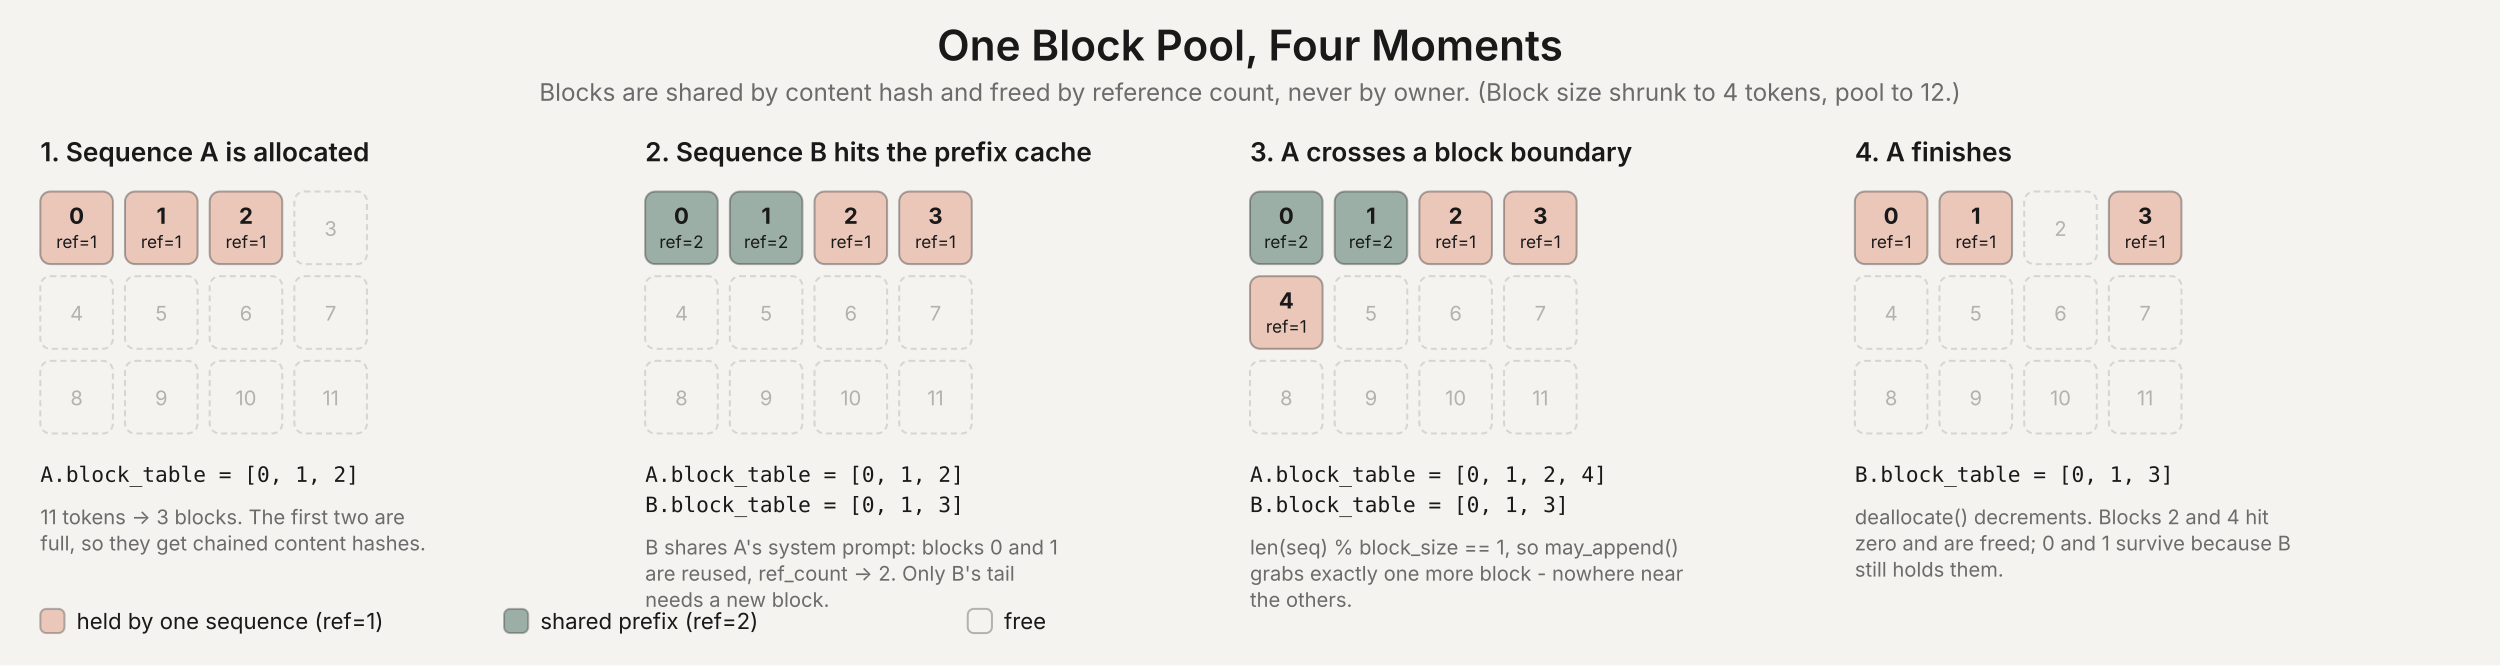
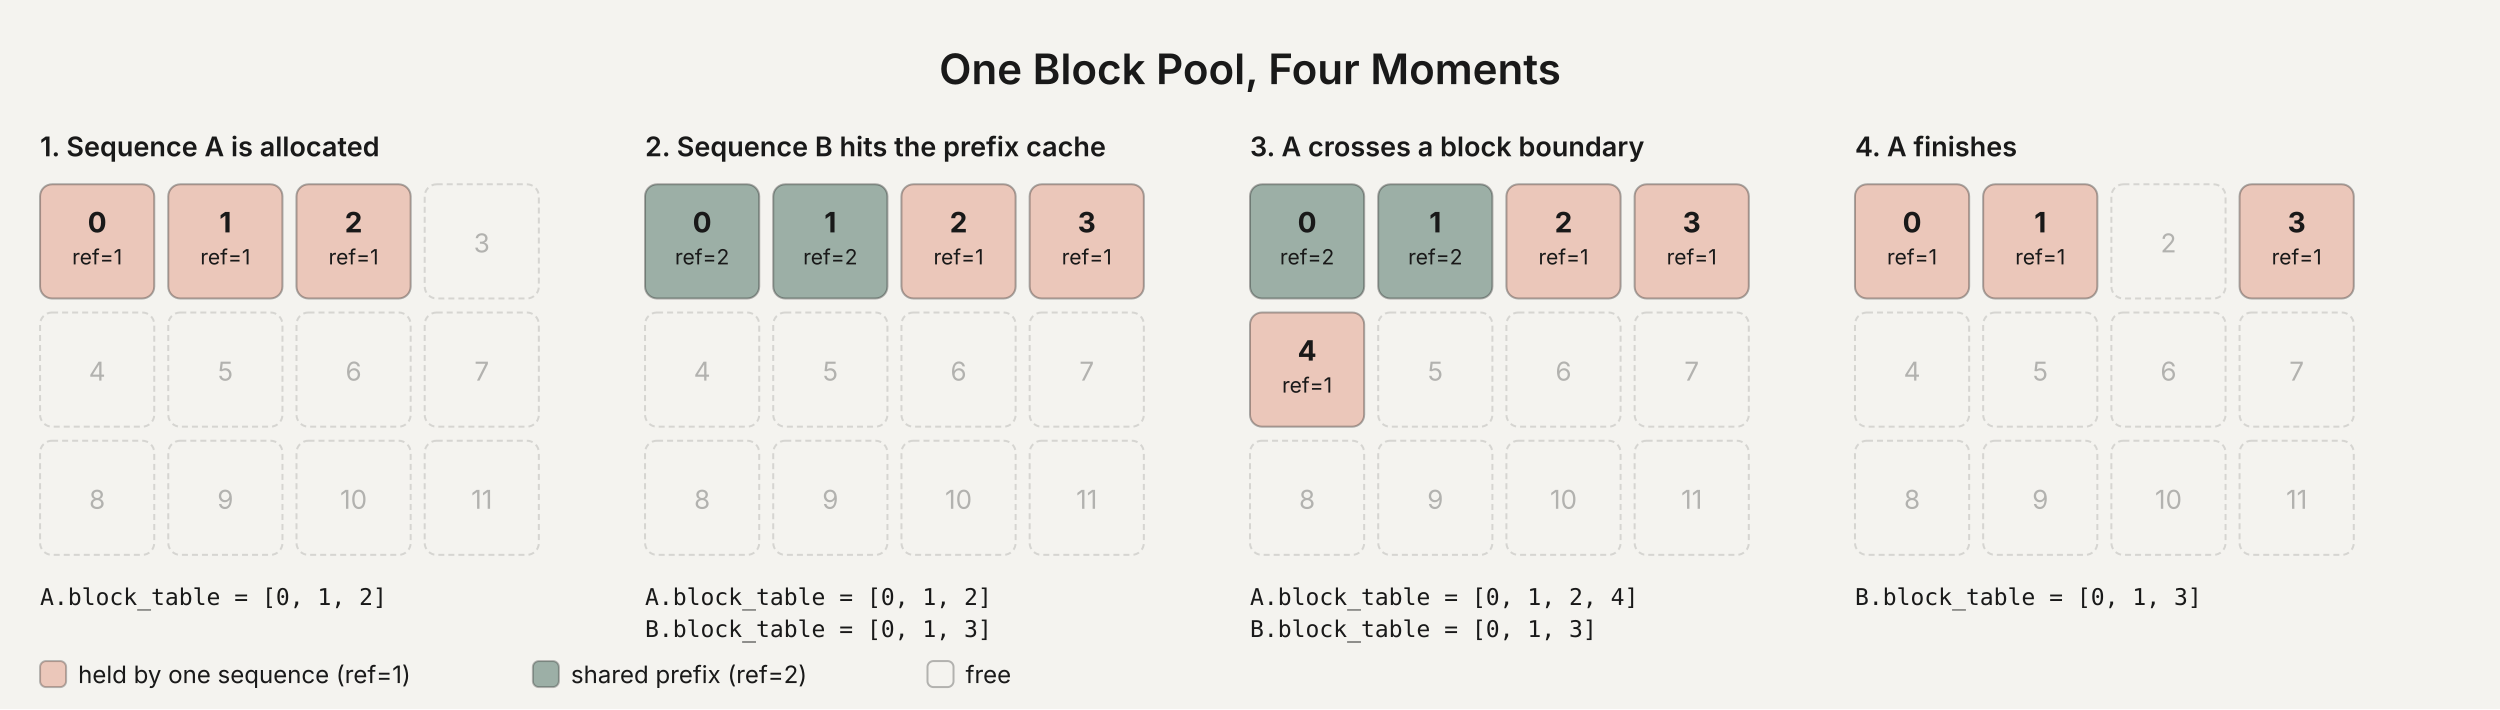
- <svg xmlns="http://www.w3.org/2000/svg" viewBox="0 0 1240 330" font-family="Inter, -apple-system, sans-serif">
-   <rect width="1240" height="330" fill="#F4F3EF" />
-   <text x="620.0" y="30" text-anchor="middle" font-size="21" font-weight="600" fill="#191919">One Block Pool, Four Moments</text>
-   <text x="620.0" y="50" text-anchor="middle" font-size="12" fill="#6B6B6B">Blocks are shared by content hash and freed by reference count, never by owner. (Block size shrunk to 4 tokens, pool to 12.)</text>
-   <text x="20" y="80" font-size="13" font-weight="600" fill="#191919">1. Sequence A is allocated</text>
-   <rect x="20" y="95" width="36" height="36" rx="5" fill="#D97757" fill-opacity="0.35" stroke="#191919" stroke-opacity="0.35" />
-   <text x="38.0" y="111" font-size="11" font-weight="700" text-anchor="middle" fill="#191919">0</text>
-   <text x="38.0" y="123" font-size="8.5" text-anchor="middle" fill="#191919">ref=1</text>
-   <rect x="62" y="95" width="36" height="36" rx="5" fill="#D97757" fill-opacity="0.35" stroke="#191919" stroke-opacity="0.35" />
-   <text x="80.0" y="111" font-size="11" font-weight="700" text-anchor="middle" fill="#191919">1</text>
-   <text x="80.0" y="123" font-size="8.5" text-anchor="middle" fill="#191919">ref=1</text>
-   <rect x="104" y="95" width="36" height="36" rx="5" fill="#D97757" fill-opacity="0.35" stroke="#191919" stroke-opacity="0.35" />
-   <text x="122.0" y="111" font-size="11" font-weight="700" text-anchor="middle" fill="#191919">2</text>
-   <text x="122.0" y="123" font-size="8.5" text-anchor="middle" fill="#191919">ref=1</text>
-   <rect x="146" y="95" width="36" height="36" rx="5" fill="#F4F3EF" stroke="#191919" stroke-opacity="0.14" stroke-dasharray="3 2" />
-   <text x="164.0" y="117" font-size="10" text-anchor="middle" fill="#191919" fill-opacity="0.3">3</text>
-   <rect x="20" y="137" width="36" height="36" rx="5" fill="#F4F3EF" stroke="#191919" stroke-opacity="0.14" stroke-dasharray="3 2" />
-   <text x="38.0" y="159" font-size="10" text-anchor="middle" fill="#191919" fill-opacity="0.3">4</text>
-   <rect x="62" y="137" width="36" height="36" rx="5" fill="#F4F3EF" stroke="#191919" stroke-opacity="0.14" stroke-dasharray="3 2" />
-   <text x="80.0" y="159" font-size="10" text-anchor="middle" fill="#191919" fill-opacity="0.3">5</text>
-   <rect x="104" y="137" width="36" height="36" rx="5" fill="#F4F3EF" stroke="#191919" stroke-opacity="0.14" stroke-dasharray="3 2" />
-   <text x="122.0" y="159" font-size="10" text-anchor="middle" fill="#191919" fill-opacity="0.3">6</text>
-   <rect x="146" y="137" width="36" height="36" rx="5" fill="#F4F3EF" stroke="#191919" stroke-opacity="0.14" stroke-dasharray="3 2" />
-   <text x="164.0" y="159" font-size="10" text-anchor="middle" fill="#191919" fill-opacity="0.3">7</text>
-   <rect x="20" y="179" width="36" height="36" rx="5" fill="#F4F3EF" stroke="#191919" stroke-opacity="0.14" stroke-dasharray="3 2" />
-   <text x="38.0" y="201" font-size="10" text-anchor="middle" fill="#191919" fill-opacity="0.3">8</text>
-   <rect x="62" y="179" width="36" height="36" rx="5" fill="#F4F3EF" stroke="#191919" stroke-opacity="0.14" stroke-dasharray="3 2" />
-   <text x="80.0" y="201" font-size="10" text-anchor="middle" fill="#191919" fill-opacity="0.3">9</text>
-   <rect x="104" y="179" width="36" height="36" rx="5" fill="#F4F3EF" stroke="#191919" stroke-opacity="0.14" stroke-dasharray="3 2" />
-   <text x="122.0" y="201" font-size="10" text-anchor="middle" fill="#191919" fill-opacity="0.3">10</text>
-   <rect x="146" y="179" width="36" height="36" rx="5" fill="#F4F3EF" stroke="#191919" stroke-opacity="0.14" stroke-dasharray="3 2" />
-   <text x="164.0" y="201" font-size="10" text-anchor="middle" fill="#191919" fill-opacity="0.3">11</text>
-   <text x="20" y="239" font-size="10.5" font-family="monospace" fill="#191919">A.block_table = [0, 1, 2]</text>
-   <text x="20" y="260" font-size="10" fill="#6B6B6B">11 tokens -&gt; 3 blocks. The first two are</text>
-   <text x="20" y="273" font-size="10" fill="#6B6B6B">full, so they get chained content hashes.</text>
-   <text x="320" y="80" font-size="13" font-weight="600" fill="#191919">2. Sequence B hits the prefix cache</text>
-   <rect x="320" y="95" width="36" height="36" rx="5" fill="#8DA399" fill-opacity="0.85" stroke="#191919" stroke-opacity="0.35" />
-   <text x="338.0" y="111" font-size="11" font-weight="700" text-anchor="middle" fill="#191919">0</text>
-   <text x="338.0" y="123" font-size="8.5" text-anchor="middle" fill="#191919">ref=2</text>
-   <rect x="362" y="95" width="36" height="36" rx="5" fill="#8DA399" fill-opacity="0.85" stroke="#191919" stroke-opacity="0.35" />
-   <text x="380.0" y="111" font-size="11" font-weight="700" text-anchor="middle" fill="#191919">1</text>
-   <text x="380.0" y="123" font-size="8.5" text-anchor="middle" fill="#191919">ref=2</text>
-   <rect x="404" y="95" width="36" height="36" rx="5" fill="#D97757" fill-opacity="0.35" stroke="#191919" stroke-opacity="0.35" />
-   <text x="422.0" y="111" font-size="11" font-weight="700" text-anchor="middle" fill="#191919">2</text>
-   <text x="422.0" y="123" font-size="8.5" text-anchor="middle" fill="#191919">ref=1</text>
-   <rect x="446" y="95" width="36" height="36" rx="5" fill="#D97757" fill-opacity="0.35" stroke="#191919" stroke-opacity="0.35" />
-   <text x="464.0" y="111" font-size="11" font-weight="700" text-anchor="middle" fill="#191919">3</text>
-   <text x="464.0" y="123" font-size="8.5" text-anchor="middle" fill="#191919">ref=1</text>
-   <rect x="320" y="137" width="36" height="36" rx="5" fill="#F4F3EF" stroke="#191919" stroke-opacity="0.14" stroke-dasharray="3 2" />
-   <text x="338.0" y="159" font-size="10" text-anchor="middle" fill="#191919" fill-opacity="0.3">4</text>
-   <rect x="362" y="137" width="36" height="36" rx="5" fill="#F4F3EF" stroke="#191919" stroke-opacity="0.14" stroke-dasharray="3 2" />
-   <text x="380.0" y="159" font-size="10" text-anchor="middle" fill="#191919" fill-opacity="0.3">5</text>
-   <rect x="404" y="137" width="36" height="36" rx="5" fill="#F4F3EF" stroke="#191919" stroke-opacity="0.14" stroke-dasharray="3 2" />
-   <text x="422.0" y="159" font-size="10" text-anchor="middle" fill="#191919" fill-opacity="0.3">6</text>
-   <rect x="446" y="137" width="36" height="36" rx="5" fill="#F4F3EF" stroke="#191919" stroke-opacity="0.14" stroke-dasharray="3 2" />
-   <text x="464.0" y="159" font-size="10" text-anchor="middle" fill="#191919" fill-opacity="0.3">7</text>
-   <rect x="320" y="179" width="36" height="36" rx="5" fill="#F4F3EF" stroke="#191919" stroke-opacity="0.14" stroke-dasharray="3 2" />
-   <text x="338.0" y="201" font-size="10" text-anchor="middle" fill="#191919" fill-opacity="0.3">8</text>
-   <rect x="362" y="179" width="36" height="36" rx="5" fill="#F4F3EF" stroke="#191919" stroke-opacity="0.14" stroke-dasharray="3 2" />
-   <text x="380.0" y="201" font-size="10" text-anchor="middle" fill="#191919" fill-opacity="0.3">9</text>
-   <rect x="404" y="179" width="36" height="36" rx="5" fill="#F4F3EF" stroke="#191919" stroke-opacity="0.14" stroke-dasharray="3 2" />
-   <text x="422.0" y="201" font-size="10" text-anchor="middle" fill="#191919" fill-opacity="0.3">10</text>
-   <rect x="446" y="179" width="36" height="36" rx="5" fill="#F4F3EF" stroke="#191919" stroke-opacity="0.14" stroke-dasharray="3 2" />
-   <text x="464.0" y="201" font-size="10" text-anchor="middle" fill="#191919" fill-opacity="0.3">11</text>
-   <text x="320" y="239" font-size="10.5" font-family="monospace" fill="#191919">A.block_table = [0, 1, 2]</text>
-   <text x="320" y="254" font-size="10.5" font-family="monospace" fill="#191919">B.block_table = [0, 1, 3]</text>
-   <text x="320" y="275" font-size="10" fill="#6B6B6B">B shares A's system prompt: blocks 0 and 1</text>
-   <text x="320" y="288" font-size="10" fill="#6B6B6B">are reused, ref_count -&gt; 2. Only B's tail</text>
-   <text x="320" y="301" font-size="10" fill="#6B6B6B">needs a new block.</text>
-   <text x="620" y="80" font-size="13" font-weight="600" fill="#191919">3. A crosses a block boundary</text>
-   <rect x="620" y="95" width="36" height="36" rx="5" fill="#8DA399" fill-opacity="0.85" stroke="#191919" stroke-opacity="0.35" />
-   <text x="638.0" y="111" font-size="11" font-weight="700" text-anchor="middle" fill="#191919">0</text>
-   <text x="638.0" y="123" font-size="8.5" text-anchor="middle" fill="#191919">ref=2</text>
-   <rect x="662" y="95" width="36" height="36" rx="5" fill="#8DA399" fill-opacity="0.85" stroke="#191919" stroke-opacity="0.35" />
-   <text x="680.0" y="111" font-size="11" font-weight="700" text-anchor="middle" fill="#191919">1</text>
-   <text x="680.0" y="123" font-size="8.5" text-anchor="middle" fill="#191919">ref=2</text>
-   <rect x="704" y="95" width="36" height="36" rx="5" fill="#D97757" fill-opacity="0.35" stroke="#191919" stroke-opacity="0.35" />
-   <text x="722.0" y="111" font-size="11" font-weight="700" text-anchor="middle" fill="#191919">2</text>
-   <text x="722.0" y="123" font-size="8.5" text-anchor="middle" fill="#191919">ref=1</text>
-   <rect x="746" y="95" width="36" height="36" rx="5" fill="#D97757" fill-opacity="0.35" stroke="#191919" stroke-opacity="0.35" />
-   <text x="764.0" y="111" font-size="11" font-weight="700" text-anchor="middle" fill="#191919">3</text>
-   <text x="764.0" y="123" font-size="8.5" text-anchor="middle" fill="#191919">ref=1</text>
-   <rect x="620" y="137" width="36" height="36" rx="5" fill="#D97757" fill-opacity="0.35" stroke="#191919" stroke-opacity="0.35" />
-   <text x="638.0" y="153" font-size="11" font-weight="700" text-anchor="middle" fill="#191919">4</text>
-   <text x="638.0" y="165" font-size="8.5" text-anchor="middle" fill="#191919">ref=1</text>
-   <rect x="662" y="137" width="36" height="36" rx="5" fill="#F4F3EF" stroke="#191919" stroke-opacity="0.14" stroke-dasharray="3 2" />
-   <text x="680.0" y="159" font-size="10" text-anchor="middle" fill="#191919" fill-opacity="0.3">5</text>
-   <rect x="704" y="137" width="36" height="36" rx="5" fill="#F4F3EF" stroke="#191919" stroke-opacity="0.14" stroke-dasharray="3 2" />
-   <text x="722.0" y="159" font-size="10" text-anchor="middle" fill="#191919" fill-opacity="0.3">6</text>
-   <rect x="746" y="137" width="36" height="36" rx="5" fill="#F4F3EF" stroke="#191919" stroke-opacity="0.14" stroke-dasharray="3 2" />
-   <text x="764.0" y="159" font-size="10" text-anchor="middle" fill="#191919" fill-opacity="0.3">7</text>
-   <rect x="620" y="179" width="36" height="36" rx="5" fill="#F4F3EF" stroke="#191919" stroke-opacity="0.14" stroke-dasharray="3 2" />
-   <text x="638.0" y="201" font-size="10" text-anchor="middle" fill="#191919" fill-opacity="0.3">8</text>
-   <rect x="662" y="179" width="36" height="36" rx="5" fill="#F4F3EF" stroke="#191919" stroke-opacity="0.14" stroke-dasharray="3 2" />
-   <text x="680.0" y="201" font-size="10" text-anchor="middle" fill="#191919" fill-opacity="0.3">9</text>
-   <rect x="704" y="179" width="36" height="36" rx="5" fill="#F4F3EF" stroke="#191919" stroke-opacity="0.14" stroke-dasharray="3 2" />
-   <text x="722.0" y="201" font-size="10" text-anchor="middle" fill="#191919" fill-opacity="0.3">10</text>
-   <rect x="746" y="179" width="36" height="36" rx="5" fill="#F4F3EF" stroke="#191919" stroke-opacity="0.14" stroke-dasharray="3 2" />
-   <text x="764.0" y="201" font-size="10" text-anchor="middle" fill="#191919" fill-opacity="0.3">11</text>
-   <text x="620" y="239" font-size="10.5" font-family="monospace" fill="#191919">A.block_table = [0, 1, 2, 4]</text>
-   <text x="620" y="254" font-size="10.5" font-family="monospace" fill="#191919">B.block_table = [0, 1, 3]</text>
-   <text x="620" y="275" font-size="10" fill="#6B6B6B">len(seq) % block_size == 1, so may_append()</text>
-   <text x="620" y="288" font-size="10" fill="#6B6B6B">grabs exactly one more block - nowhere near</text>
-   <text x="620" y="301" font-size="10" fill="#6B6B6B">the others.</text>
-   <text x="920" y="80" font-size="13" font-weight="600" fill="#191919">4. A finishes</text>
-   <rect x="920" y="95" width="36" height="36" rx="5" fill="#D97757" fill-opacity="0.35" stroke="#191919" stroke-opacity="0.35" />
-   <text x="938.0" y="111" font-size="11" font-weight="700" text-anchor="middle" fill="#191919">0</text>
-   <text x="938.0" y="123" font-size="8.5" text-anchor="middle" fill="#191919">ref=1</text>
-   <rect x="962" y="95" width="36" height="36" rx="5" fill="#D97757" fill-opacity="0.35" stroke="#191919" stroke-opacity="0.35" />
-   <text x="980.0" y="111" font-size="11" font-weight="700" text-anchor="middle" fill="#191919">1</text>
-   <text x="980.0" y="123" font-size="8.5" text-anchor="middle" fill="#191919">ref=1</text>
-   <rect x="1004" y="95" width="36" height="36" rx="5" fill="#F4F3EF" stroke="#191919" stroke-opacity="0.14" stroke-dasharray="3 2" />
-   <text x="1022.0" y="117" font-size="10" text-anchor="middle" fill="#191919" fill-opacity="0.3">2</text>
-   <rect x="1046" y="95" width="36" height="36" rx="5" fill="#D97757" fill-opacity="0.35" stroke="#191919" stroke-opacity="0.35" />
-   <text x="1064.0" y="111" font-size="11" font-weight="700" text-anchor="middle" fill="#191919">3</text>
-   <text x="1064.0" y="123" font-size="8.5" text-anchor="middle" fill="#191919">ref=1</text>
-   <rect x="920" y="137" width="36" height="36" rx="5" fill="#F4F3EF" stroke="#191919" stroke-opacity="0.14" stroke-dasharray="3 2" />
-   <text x="938.0" y="159" font-size="10" text-anchor="middle" fill="#191919" fill-opacity="0.3">4</text>
-   <rect x="962" y="137" width="36" height="36" rx="5" fill="#F4F3EF" stroke="#191919" stroke-opacity="0.14" stroke-dasharray="3 2" />
-   <text x="980.0" y="159" font-size="10" text-anchor="middle" fill="#191919" fill-opacity="0.3">5</text>
-   <rect x="1004" y="137" width="36" height="36" rx="5" fill="#F4F3EF" stroke="#191919" stroke-opacity="0.14" stroke-dasharray="3 2" />
-   <text x="1022.0" y="159" font-size="10" text-anchor="middle" fill="#191919" fill-opacity="0.3">6</text>
-   <rect x="1046" y="137" width="36" height="36" rx="5" fill="#F4F3EF" stroke="#191919" stroke-opacity="0.14" stroke-dasharray="3 2" />
-   <text x="1064.0" y="159" font-size="10" text-anchor="middle" fill="#191919" fill-opacity="0.3">7</text>
-   <rect x="920" y="179" width="36" height="36" rx="5" fill="#F4F3EF" stroke="#191919" stroke-opacity="0.14" stroke-dasharray="3 2" />
-   <text x="938.0" y="201" font-size="10" text-anchor="middle" fill="#191919" fill-opacity="0.3">8</text>
-   <rect x="962" y="179" width="36" height="36" rx="5" fill="#F4F3EF" stroke="#191919" stroke-opacity="0.14" stroke-dasharray="3 2" />
-   <text x="980.0" y="201" font-size="10" text-anchor="middle" fill="#191919" fill-opacity="0.3">9</text>
-   <rect x="1004" y="179" width="36" height="36" rx="5" fill="#F4F3EF" stroke="#191919" stroke-opacity="0.14" stroke-dasharray="3 2" />
-   <text x="1022.0" y="201" font-size="10" text-anchor="middle" fill="#191919" fill-opacity="0.3">10</text>
-   <rect x="1046" y="179" width="36" height="36" rx="5" fill="#F4F3EF" stroke="#191919" stroke-opacity="0.14" stroke-dasharray="3 2" />
-   <text x="1064.0" y="201" font-size="10" text-anchor="middle" fill="#191919" fill-opacity="0.3">11</text>
-   <text x="920" y="239" font-size="10.5" font-family="monospace" fill="#191919">B.block_table = [0, 1, 3]</text>
-   <text x="920" y="260" font-size="10" fill="#6B6B6B">deallocate() decrements. Blocks 2 and 4 hit</text>
-   <text x="920" y="273" font-size="10" fill="#6B6B6B">zero and are freed; 0 and 1 survive because B</text>
-   <text x="920" y="286" font-size="10" fill="#6B6B6B">still holds them.</text>
-   <g transform="translate(20,312)">
-     <rect x="0" y="-10" width="12" height="12" rx="3" fill="#D97757" fill-opacity="0.35" stroke="#191919" stroke-opacity="0.3" />
-     <text x="18" y="0" font-size="11" fill="#191919">held by one sequence (ref=1)</text>
-     <rect x="230" y="-10" width="12" height="12" rx="3" fill="#8DA399" fill-opacity="0.85" stroke="#191919" stroke-opacity="0.3" />
-     <text x="248" y="0" font-size="11" fill="#191919">shared prefix (ref=2)</text>
-     <rect x="460" y="-10" width="12" height="12" rx="3" fill="#F4F3EF" fill-opacity="1" stroke="#191919" stroke-opacity="0.3" />
-     <text x="478" y="0" font-size="11" fill="#191919">free</text>
+ <svg xmlns="http://www.w3.org/2000/svg" viewBox="0 0 1248 354" font-family="Inter, -apple-system, sans-serif">
+   <rect width="1248" height="354" fill="#F4F3EF" />
+   <text x="624.0" y="42" text-anchor="middle" font-size="21" font-weight="600" fill="#191919">One Block Pool, Four Moments</text>
+   <text x="20" y="78" font-size="13.5" font-weight="600" fill="#191919">1. Sequence A is allocated</text>
+   <rect x="20" y="92" width="57" height="57" rx="6" fill="#D97757" fill-opacity="0.35" stroke="#191919" stroke-opacity="0.35" />
+   <text x="48.5" y="116" font-size="14" font-weight="700" text-anchor="middle" fill="#191919">0</text>
+   <text x="48.5" y="132" font-size="10.5" text-anchor="middle" fill="#191919">ref=1</text>
+   <rect x="84" y="92" width="57" height="57" rx="6" fill="#D97757" fill-opacity="0.35" stroke="#191919" stroke-opacity="0.35" />
+   <text x="112.5" y="116" font-size="14" font-weight="700" text-anchor="middle" fill="#191919">1</text>
+   <text x="112.5" y="132" font-size="10.5" text-anchor="middle" fill="#191919">ref=1</text>
+   <rect x="148" y="92" width="57" height="57" rx="6" fill="#D97757" fill-opacity="0.35" stroke="#191919" stroke-opacity="0.35" />
+   <text x="176.5" y="116" font-size="14" font-weight="700" text-anchor="middle" fill="#191919">2</text>
+   <text x="176.5" y="132" font-size="10.5" text-anchor="middle" fill="#191919">ref=1</text>
+   <rect x="212" y="92" width="57" height="57" rx="6" fill="#F4F3EF" stroke="#191919" stroke-opacity="0.14" stroke-dasharray="3 2" />
+   <text x="240.5" y="126" font-size="13" text-anchor="middle" fill="#191919" fill-opacity="0.3">3</text>
+   <rect x="20" y="156" width="57" height="57" rx="6" fill="#F4F3EF" stroke="#191919" stroke-opacity="0.14" stroke-dasharray="3 2" />
+   <text x="48.5" y="190" font-size="13" text-anchor="middle" fill="#191919" fill-opacity="0.3">4</text>
+   <rect x="84" y="156" width="57" height="57" rx="6" fill="#F4F3EF" stroke="#191919" stroke-opacity="0.14" stroke-dasharray="3 2" />
+   <text x="112.5" y="190" font-size="13" text-anchor="middle" fill="#191919" fill-opacity="0.3">5</text>
+   <rect x="148" y="156" width="57" height="57" rx="6" fill="#F4F3EF" stroke="#191919" stroke-opacity="0.14" stroke-dasharray="3 2" />
+   <text x="176.5" y="190" font-size="13" text-anchor="middle" fill="#191919" fill-opacity="0.3">6</text>
+   <rect x="212" y="156" width="57" height="57" rx="6" fill="#F4F3EF" stroke="#191919" stroke-opacity="0.14" stroke-dasharray="3 2" />
+   <text x="240.5" y="190" font-size="13" text-anchor="middle" fill="#191919" fill-opacity="0.3">7</text>
+   <rect x="20" y="220" width="57" height="57" rx="6" fill="#F4F3EF" stroke="#191919" stroke-opacity="0.14" stroke-dasharray="3 2" />
+   <text x="48.5" y="254" font-size="13" text-anchor="middle" fill="#191919" fill-opacity="0.3">8</text>
+   <rect x="84" y="220" width="57" height="57" rx="6" fill="#F4F3EF" stroke="#191919" stroke-opacity="0.14" stroke-dasharray="3 2" />
+   <text x="112.5" y="254" font-size="13" text-anchor="middle" fill="#191919" fill-opacity="0.3">9</text>
+   <rect x="148" y="220" width="57" height="57" rx="6" fill="#F4F3EF" stroke="#191919" stroke-opacity="0.14" stroke-dasharray="3 2" />
+   <text x="176.5" y="254" font-size="13" text-anchor="middle" fill="#191919" fill-opacity="0.3">10</text>
+   <rect x="212" y="220" width="57" height="57" rx="6" fill="#F4F3EF" stroke="#191919" stroke-opacity="0.14" stroke-dasharray="3 2" />
+   <text x="240.5" y="254" font-size="13" text-anchor="middle" fill="#191919" fill-opacity="0.3">11</text>
+   <text x="20" y="302" font-size="11.5" font-family="monospace" fill="#191919">A.block_table = [0, 1, 2]</text>
+   <text x="322" y="78" font-size="13.5" font-weight="600" fill="#191919">2. Sequence B hits the prefix cache</text>
+   <rect x="322" y="92" width="57" height="57" rx="6" fill="#8DA399" fill-opacity="0.85" stroke="#191919" stroke-opacity="0.35" />
+   <text x="350.5" y="116" font-size="14" font-weight="700" text-anchor="middle" fill="#191919">0</text>
+   <text x="350.5" y="132" font-size="10.5" text-anchor="middle" fill="#191919">ref=2</text>
+   <rect x="386" y="92" width="57" height="57" rx="6" fill="#8DA399" fill-opacity="0.85" stroke="#191919" stroke-opacity="0.35" />
+   <text x="414.5" y="116" font-size="14" font-weight="700" text-anchor="middle" fill="#191919">1</text>
+   <text x="414.5" y="132" font-size="10.5" text-anchor="middle" fill="#191919">ref=2</text>
+   <rect x="450" y="92" width="57" height="57" rx="6" fill="#D97757" fill-opacity="0.35" stroke="#191919" stroke-opacity="0.35" />
+   <text x="478.5" y="116" font-size="14" font-weight="700" text-anchor="middle" fill="#191919">2</text>
+   <text x="478.5" y="132" font-size="10.5" text-anchor="middle" fill="#191919">ref=1</text>
+   <rect x="514" y="92" width="57" height="57" rx="6" fill="#D97757" fill-opacity="0.35" stroke="#191919" stroke-opacity="0.35" />
+   <text x="542.5" y="116" font-size="14" font-weight="700" text-anchor="middle" fill="#191919">3</text>
+   <text x="542.5" y="132" font-size="10.5" text-anchor="middle" fill="#191919">ref=1</text>
+   <rect x="322" y="156" width="57" height="57" rx="6" fill="#F4F3EF" stroke="#191919" stroke-opacity="0.14" stroke-dasharray="3 2" />
+   <text x="350.5" y="190" font-size="13" text-anchor="middle" fill="#191919" fill-opacity="0.3">4</text>
+   <rect x="386" y="156" width="57" height="57" rx="6" fill="#F4F3EF" stroke="#191919" stroke-opacity="0.14" stroke-dasharray="3 2" />
+   <text x="414.5" y="190" font-size="13" text-anchor="middle" fill="#191919" fill-opacity="0.3">5</text>
+   <rect x="450" y="156" width="57" height="57" rx="6" fill="#F4F3EF" stroke="#191919" stroke-opacity="0.14" stroke-dasharray="3 2" />
+   <text x="478.5" y="190" font-size="13" text-anchor="middle" fill="#191919" fill-opacity="0.3">6</text>
+   <rect x="514" y="156" width="57" height="57" rx="6" fill="#F4F3EF" stroke="#191919" stroke-opacity="0.14" stroke-dasharray="3 2" />
+   <text x="542.5" y="190" font-size="13" text-anchor="middle" fill="#191919" fill-opacity="0.3">7</text>
+   <rect x="322" y="220" width="57" height="57" rx="6" fill="#F4F3EF" stroke="#191919" stroke-opacity="0.14" stroke-dasharray="3 2" />
+   <text x="350.5" y="254" font-size="13" text-anchor="middle" fill="#191919" fill-opacity="0.3">8</text>
+   <rect x="386" y="220" width="57" height="57" rx="6" fill="#F4F3EF" stroke="#191919" stroke-opacity="0.14" stroke-dasharray="3 2" />
+   <text x="414.5" y="254" font-size="13" text-anchor="middle" fill="#191919" fill-opacity="0.3">9</text>
+   <rect x="450" y="220" width="57" height="57" rx="6" fill="#F4F3EF" stroke="#191919" stroke-opacity="0.14" stroke-dasharray="3 2" />
+   <text x="478.5" y="254" font-size="13" text-anchor="middle" fill="#191919" fill-opacity="0.3">10</text>
+   <rect x="514" y="220" width="57" height="57" rx="6" fill="#F4F3EF" stroke="#191919" stroke-opacity="0.14" stroke-dasharray="3 2" />
+   <text x="542.5" y="254" font-size="13" text-anchor="middle" fill="#191919" fill-opacity="0.3">11</text>
+   <text x="322" y="302" font-size="11.5" font-family="monospace" fill="#191919">A.block_table = [0, 1, 2]</text>
+   <text x="322" y="318" font-size="11.5" font-family="monospace" fill="#191919">B.block_table = [0, 1, 3]</text>
+   <text x="624" y="78" font-size="13.5" font-weight="600" fill="#191919">3. A crosses a block boundary</text>
+   <rect x="624" y="92" width="57" height="57" rx="6" fill="#8DA399" fill-opacity="0.85" stroke="#191919" stroke-opacity="0.35" />
+   <text x="652.5" y="116" font-size="14" font-weight="700" text-anchor="middle" fill="#191919">0</text>
+   <text x="652.5" y="132" font-size="10.5" text-anchor="middle" fill="#191919">ref=2</text>
+   <rect x="688" y="92" width="57" height="57" rx="6" fill="#8DA399" fill-opacity="0.85" stroke="#191919" stroke-opacity="0.35" />
+   <text x="716.5" y="116" font-size="14" font-weight="700" text-anchor="middle" fill="#191919">1</text>
+   <text x="716.5" y="132" font-size="10.5" text-anchor="middle" fill="#191919">ref=2</text>
+   <rect x="752" y="92" width="57" height="57" rx="6" fill="#D97757" fill-opacity="0.35" stroke="#191919" stroke-opacity="0.35" />
+   <text x="780.5" y="116" font-size="14" font-weight="700" text-anchor="middle" fill="#191919">2</text>
+   <text x="780.5" y="132" font-size="10.5" text-anchor="middle" fill="#191919">ref=1</text>
+   <rect x="816" y="92" width="57" height="57" rx="6" fill="#D97757" fill-opacity="0.35" stroke="#191919" stroke-opacity="0.35" />
+   <text x="844.5" y="116" font-size="14" font-weight="700" text-anchor="middle" fill="#191919">3</text>
+   <text x="844.5" y="132" font-size="10.5" text-anchor="middle" fill="#191919">ref=1</text>
+   <rect x="624" y="156" width="57" height="57" rx="6" fill="#D97757" fill-opacity="0.35" stroke="#191919" stroke-opacity="0.35" />
+   <text x="652.5" y="180" font-size="14" font-weight="700" text-anchor="middle" fill="#191919">4</text>
+   <text x="652.5" y="196" font-size="10.5" text-anchor="middle" fill="#191919">ref=1</text>
+   <rect x="688" y="156" width="57" height="57" rx="6" fill="#F4F3EF" stroke="#191919" stroke-opacity="0.14" stroke-dasharray="3 2" />
+   <text x="716.5" y="190" font-size="13" text-anchor="middle" fill="#191919" fill-opacity="0.3">5</text>
+   <rect x="752" y="156" width="57" height="57" rx="6" fill="#F4F3EF" stroke="#191919" stroke-opacity="0.14" stroke-dasharray="3 2" />
+   <text x="780.5" y="190" font-size="13" text-anchor="middle" fill="#191919" fill-opacity="0.3">6</text>
+   <rect x="816" y="156" width="57" height="57" rx="6" fill="#F4F3EF" stroke="#191919" stroke-opacity="0.14" stroke-dasharray="3 2" />
+   <text x="844.5" y="190" font-size="13" text-anchor="middle" fill="#191919" fill-opacity="0.3">7</text>
+   <rect x="624" y="220" width="57" height="57" rx="6" fill="#F4F3EF" stroke="#191919" stroke-opacity="0.14" stroke-dasharray="3 2" />
+   <text x="652.5" y="254" font-size="13" text-anchor="middle" fill="#191919" fill-opacity="0.3">8</text>
+   <rect x="688" y="220" width="57" height="57" rx="6" fill="#F4F3EF" stroke="#191919" stroke-opacity="0.14" stroke-dasharray="3 2" />
+   <text x="716.5" y="254" font-size="13" text-anchor="middle" fill="#191919" fill-opacity="0.3">9</text>
+   <rect x="752" y="220" width="57" height="57" rx="6" fill="#F4F3EF" stroke="#191919" stroke-opacity="0.14" stroke-dasharray="3 2" />
+   <text x="780.5" y="254" font-size="13" text-anchor="middle" fill="#191919" fill-opacity="0.3">10</text>
+   <rect x="816" y="220" width="57" height="57" rx="6" fill="#F4F3EF" stroke="#191919" stroke-opacity="0.14" stroke-dasharray="3 2" />
+   <text x="844.5" y="254" font-size="13" text-anchor="middle" fill="#191919" fill-opacity="0.3">11</text>
+   <text x="624" y="302" font-size="11.5" font-family="monospace" fill="#191919">A.block_table = [0, 1, 2, 4]</text>
+   <text x="624" y="318" font-size="11.5" font-family="monospace" fill="#191919">B.block_table = [0, 1, 3]</text>
+   <text x="926" y="78" font-size="13.5" font-weight="600" fill="#191919">4. A finishes</text>
+   <rect x="926" y="92" width="57" height="57" rx="6" fill="#D97757" fill-opacity="0.35" stroke="#191919" stroke-opacity="0.35" />
+   <text x="954.5" y="116" font-size="14" font-weight="700" text-anchor="middle" fill="#191919">0</text>
+   <text x="954.5" y="132" font-size="10.5" text-anchor="middle" fill="#191919">ref=1</text>
+   <rect x="990" y="92" width="57" height="57" rx="6" fill="#D97757" fill-opacity="0.35" stroke="#191919" stroke-opacity="0.35" />
+   <text x="1018.5" y="116" font-size="14" font-weight="700" text-anchor="middle" fill="#191919">1</text>
+   <text x="1018.5" y="132" font-size="10.5" text-anchor="middle" fill="#191919">ref=1</text>
+   <rect x="1054" y="92" width="57" height="57" rx="6" fill="#F4F3EF" stroke="#191919" stroke-opacity="0.14" stroke-dasharray="3 2" />
+   <text x="1082.5" y="126" font-size="13" text-anchor="middle" fill="#191919" fill-opacity="0.3">2</text>
+   <rect x="1118" y="92" width="57" height="57" rx="6" fill="#D97757" fill-opacity="0.35" stroke="#191919" stroke-opacity="0.35" />
+   <text x="1146.5" y="116" font-size="14" font-weight="700" text-anchor="middle" fill="#191919">3</text>
+   <text x="1146.5" y="132" font-size="10.5" text-anchor="middle" fill="#191919">ref=1</text>
+   <rect x="926" y="156" width="57" height="57" rx="6" fill="#F4F3EF" stroke="#191919" stroke-opacity="0.14" stroke-dasharray="3 2" />
+   <text x="954.5" y="190" font-size="13" text-anchor="middle" fill="#191919" fill-opacity="0.3">4</text>
+   <rect x="990" y="156" width="57" height="57" rx="6" fill="#F4F3EF" stroke="#191919" stroke-opacity="0.14" stroke-dasharray="3 2" />
+   <text x="1018.5" y="190" font-size="13" text-anchor="middle" fill="#191919" fill-opacity="0.3">5</text>
+   <rect x="1054" y="156" width="57" height="57" rx="6" fill="#F4F3EF" stroke="#191919" stroke-opacity="0.14" stroke-dasharray="3 2" />
+   <text x="1082.5" y="190" font-size="13" text-anchor="middle" fill="#191919" fill-opacity="0.3">6</text>
+   <rect x="1118" y="156" width="57" height="57" rx="6" fill="#F4F3EF" stroke="#191919" stroke-opacity="0.14" stroke-dasharray="3 2" />
+   <text x="1146.5" y="190" font-size="13" text-anchor="middle" fill="#191919" fill-opacity="0.3">7</text>
+   <rect x="926" y="220" width="57" height="57" rx="6" fill="#F4F3EF" stroke="#191919" stroke-opacity="0.14" stroke-dasharray="3 2" />
+   <text x="954.5" y="254" font-size="13" text-anchor="middle" fill="#191919" fill-opacity="0.3">8</text>
+   <rect x="990" y="220" width="57" height="57" rx="6" fill="#F4F3EF" stroke="#191919" stroke-opacity="0.14" stroke-dasharray="3 2" />
+   <text x="1018.5" y="254" font-size="13" text-anchor="middle" fill="#191919" fill-opacity="0.3">9</text>
+   <rect x="1054" y="220" width="57" height="57" rx="6" fill="#F4F3EF" stroke="#191919" stroke-opacity="0.14" stroke-dasharray="3 2" />
+   <text x="1082.5" y="254" font-size="13" text-anchor="middle" fill="#191919" fill-opacity="0.3">10</text>
+   <rect x="1118" y="220" width="57" height="57" rx="6" fill="#F4F3EF" stroke="#191919" stroke-opacity="0.14" stroke-dasharray="3 2" />
+   <text x="1146.5" y="254" font-size="13" text-anchor="middle" fill="#191919" fill-opacity="0.3">11</text>
+   <text x="926" y="302" font-size="11.5" font-family="monospace" fill="#191919">B.block_table = [0, 1, 3]</text>
+   <g transform="translate(20,340)">
+     <rect x="0" y="-10" width="13" height="13" rx="3" fill="#D97757" fill-opacity="0.35" stroke="#191919" stroke-opacity="0.3" />
+     <text x="19" y="1" font-size="12" fill="#191919">held by one sequence (ref=1)</text>
+     <rect x="246" y="-10" width="13" height="13" rx="3" fill="#8DA399" fill-opacity="0.85" stroke="#191919" stroke-opacity="0.3" />
+     <text x="265" y="1" font-size="12" fill="#191919">shared prefix (ref=2)</text>
+     <rect x="443" y="-10" width="13" height="13" rx="3" fill="#F4F3EF" fill-opacity="1" stroke="#191919" stroke-opacity="0.3" />
+     <text x="462" y="1" font-size="12" fill="#191919">free</text>
  </g>
</svg>
